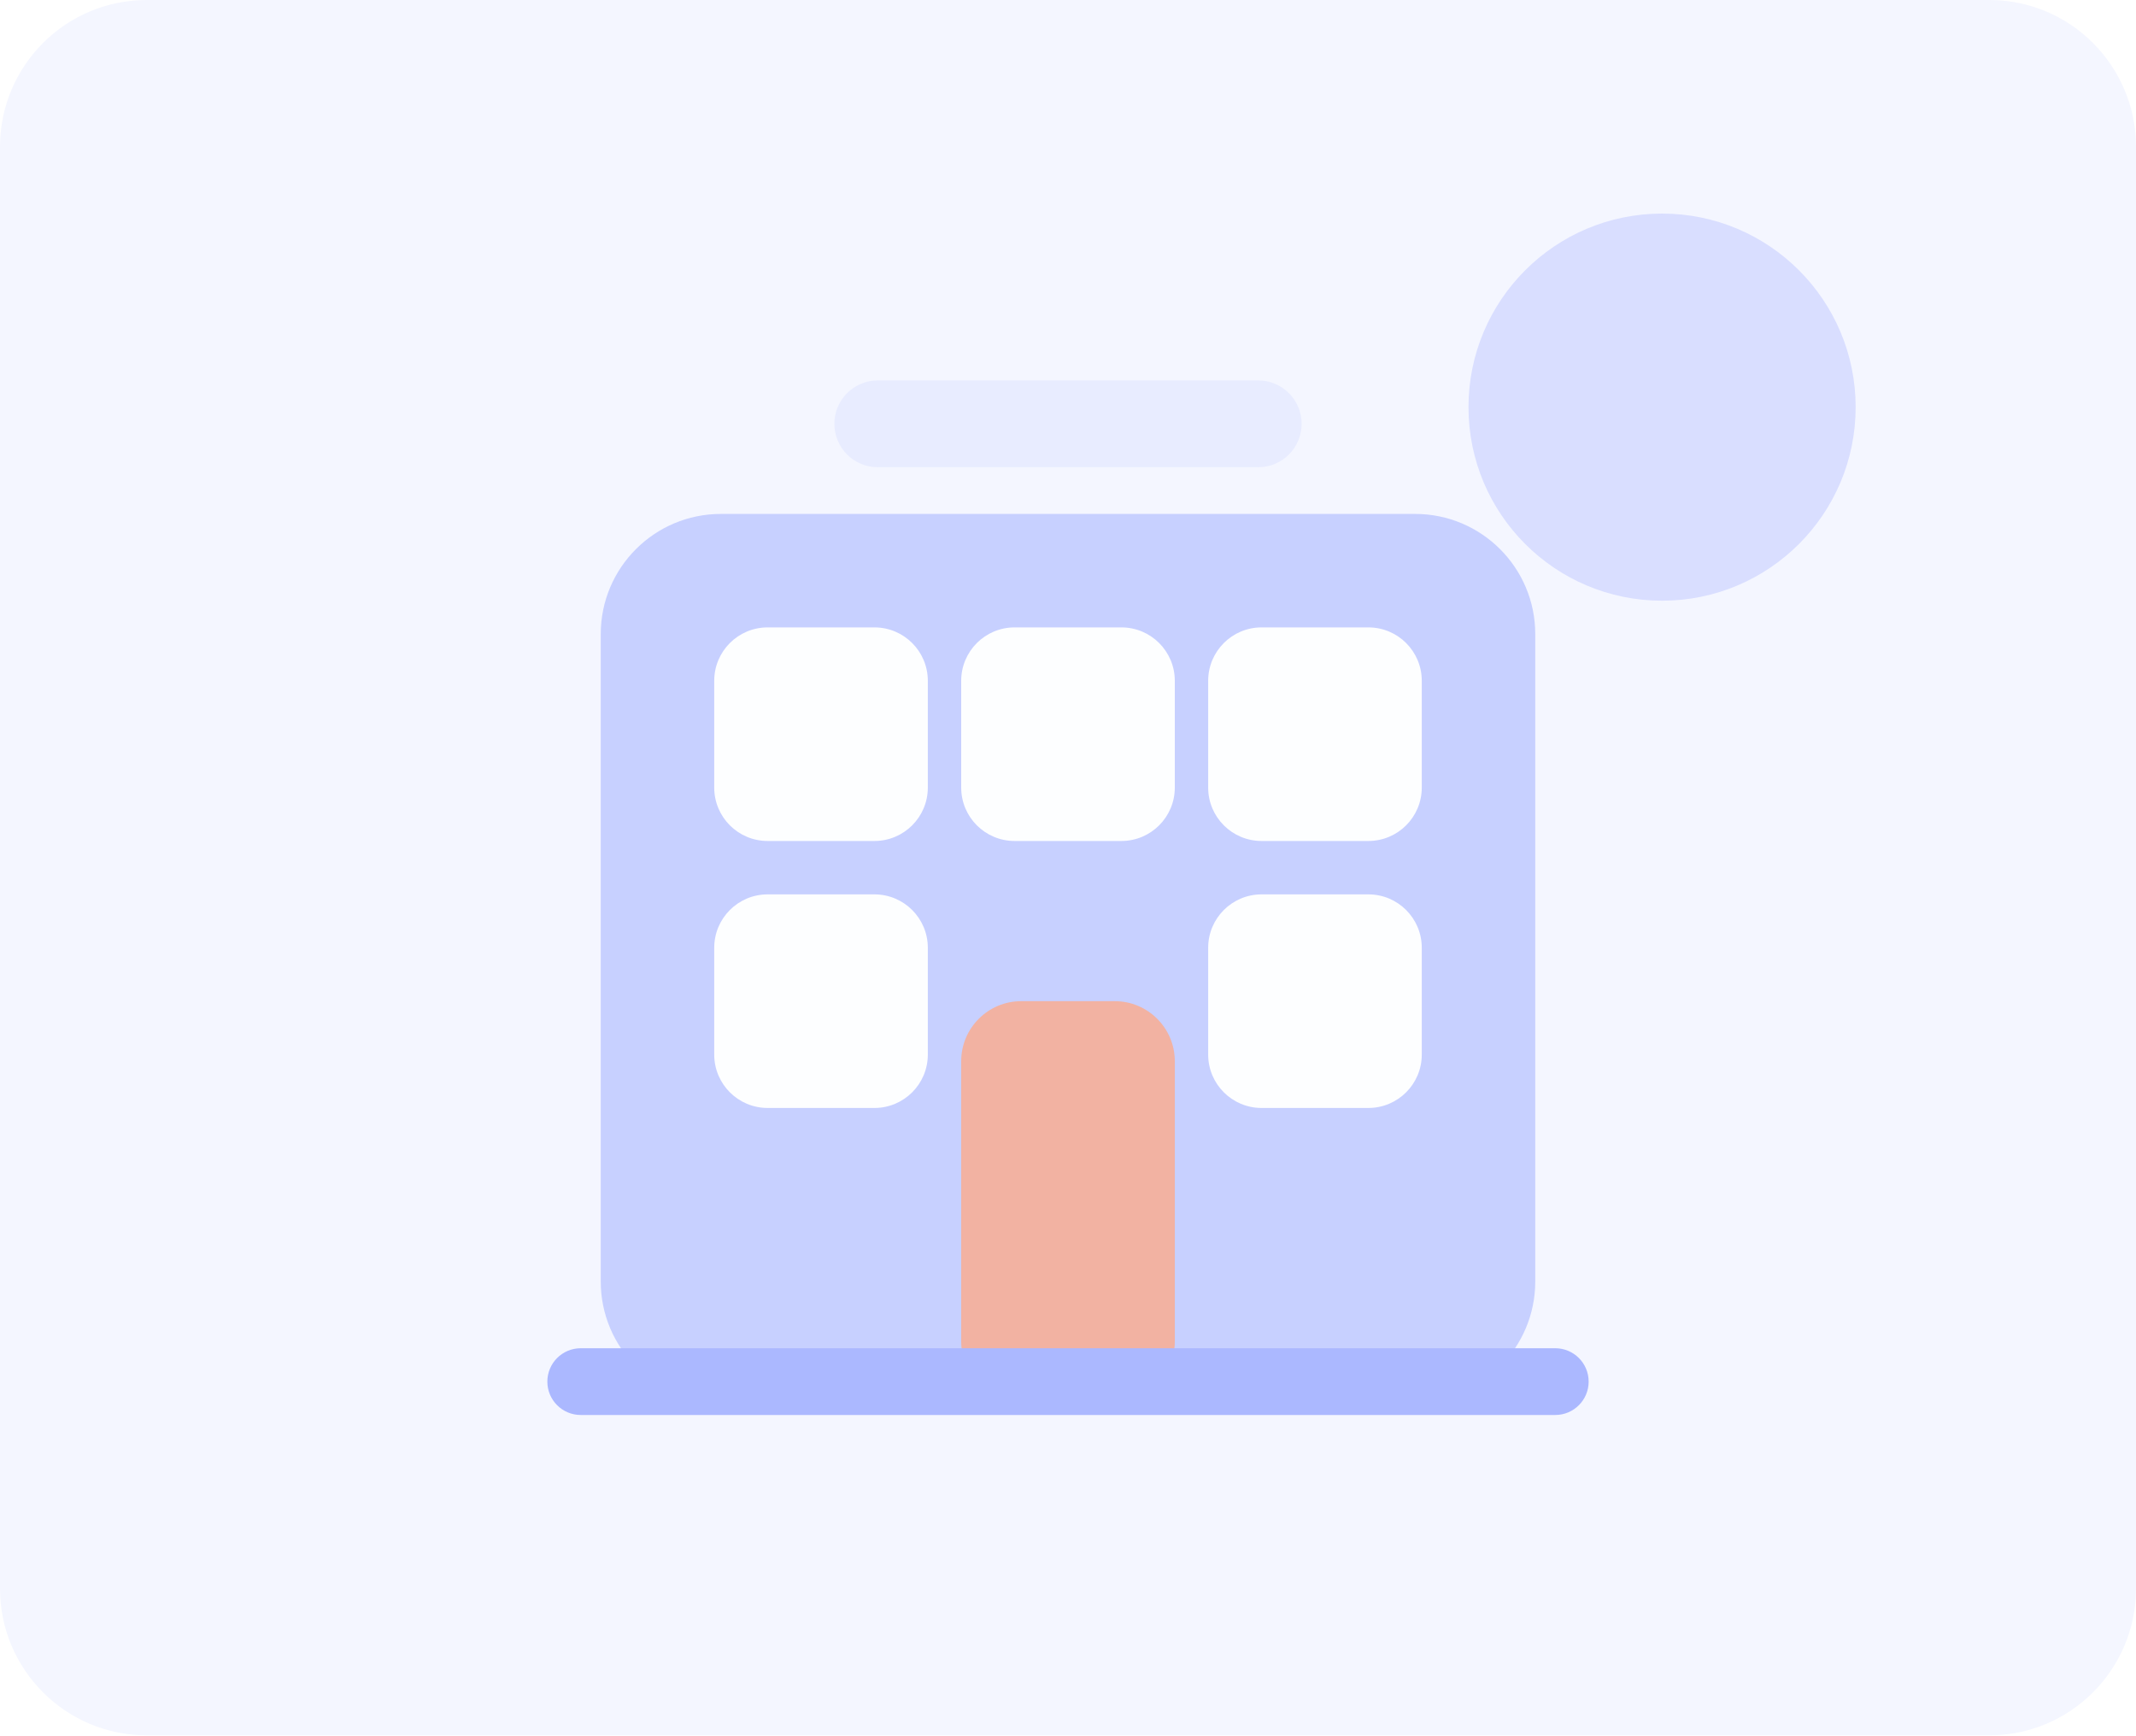
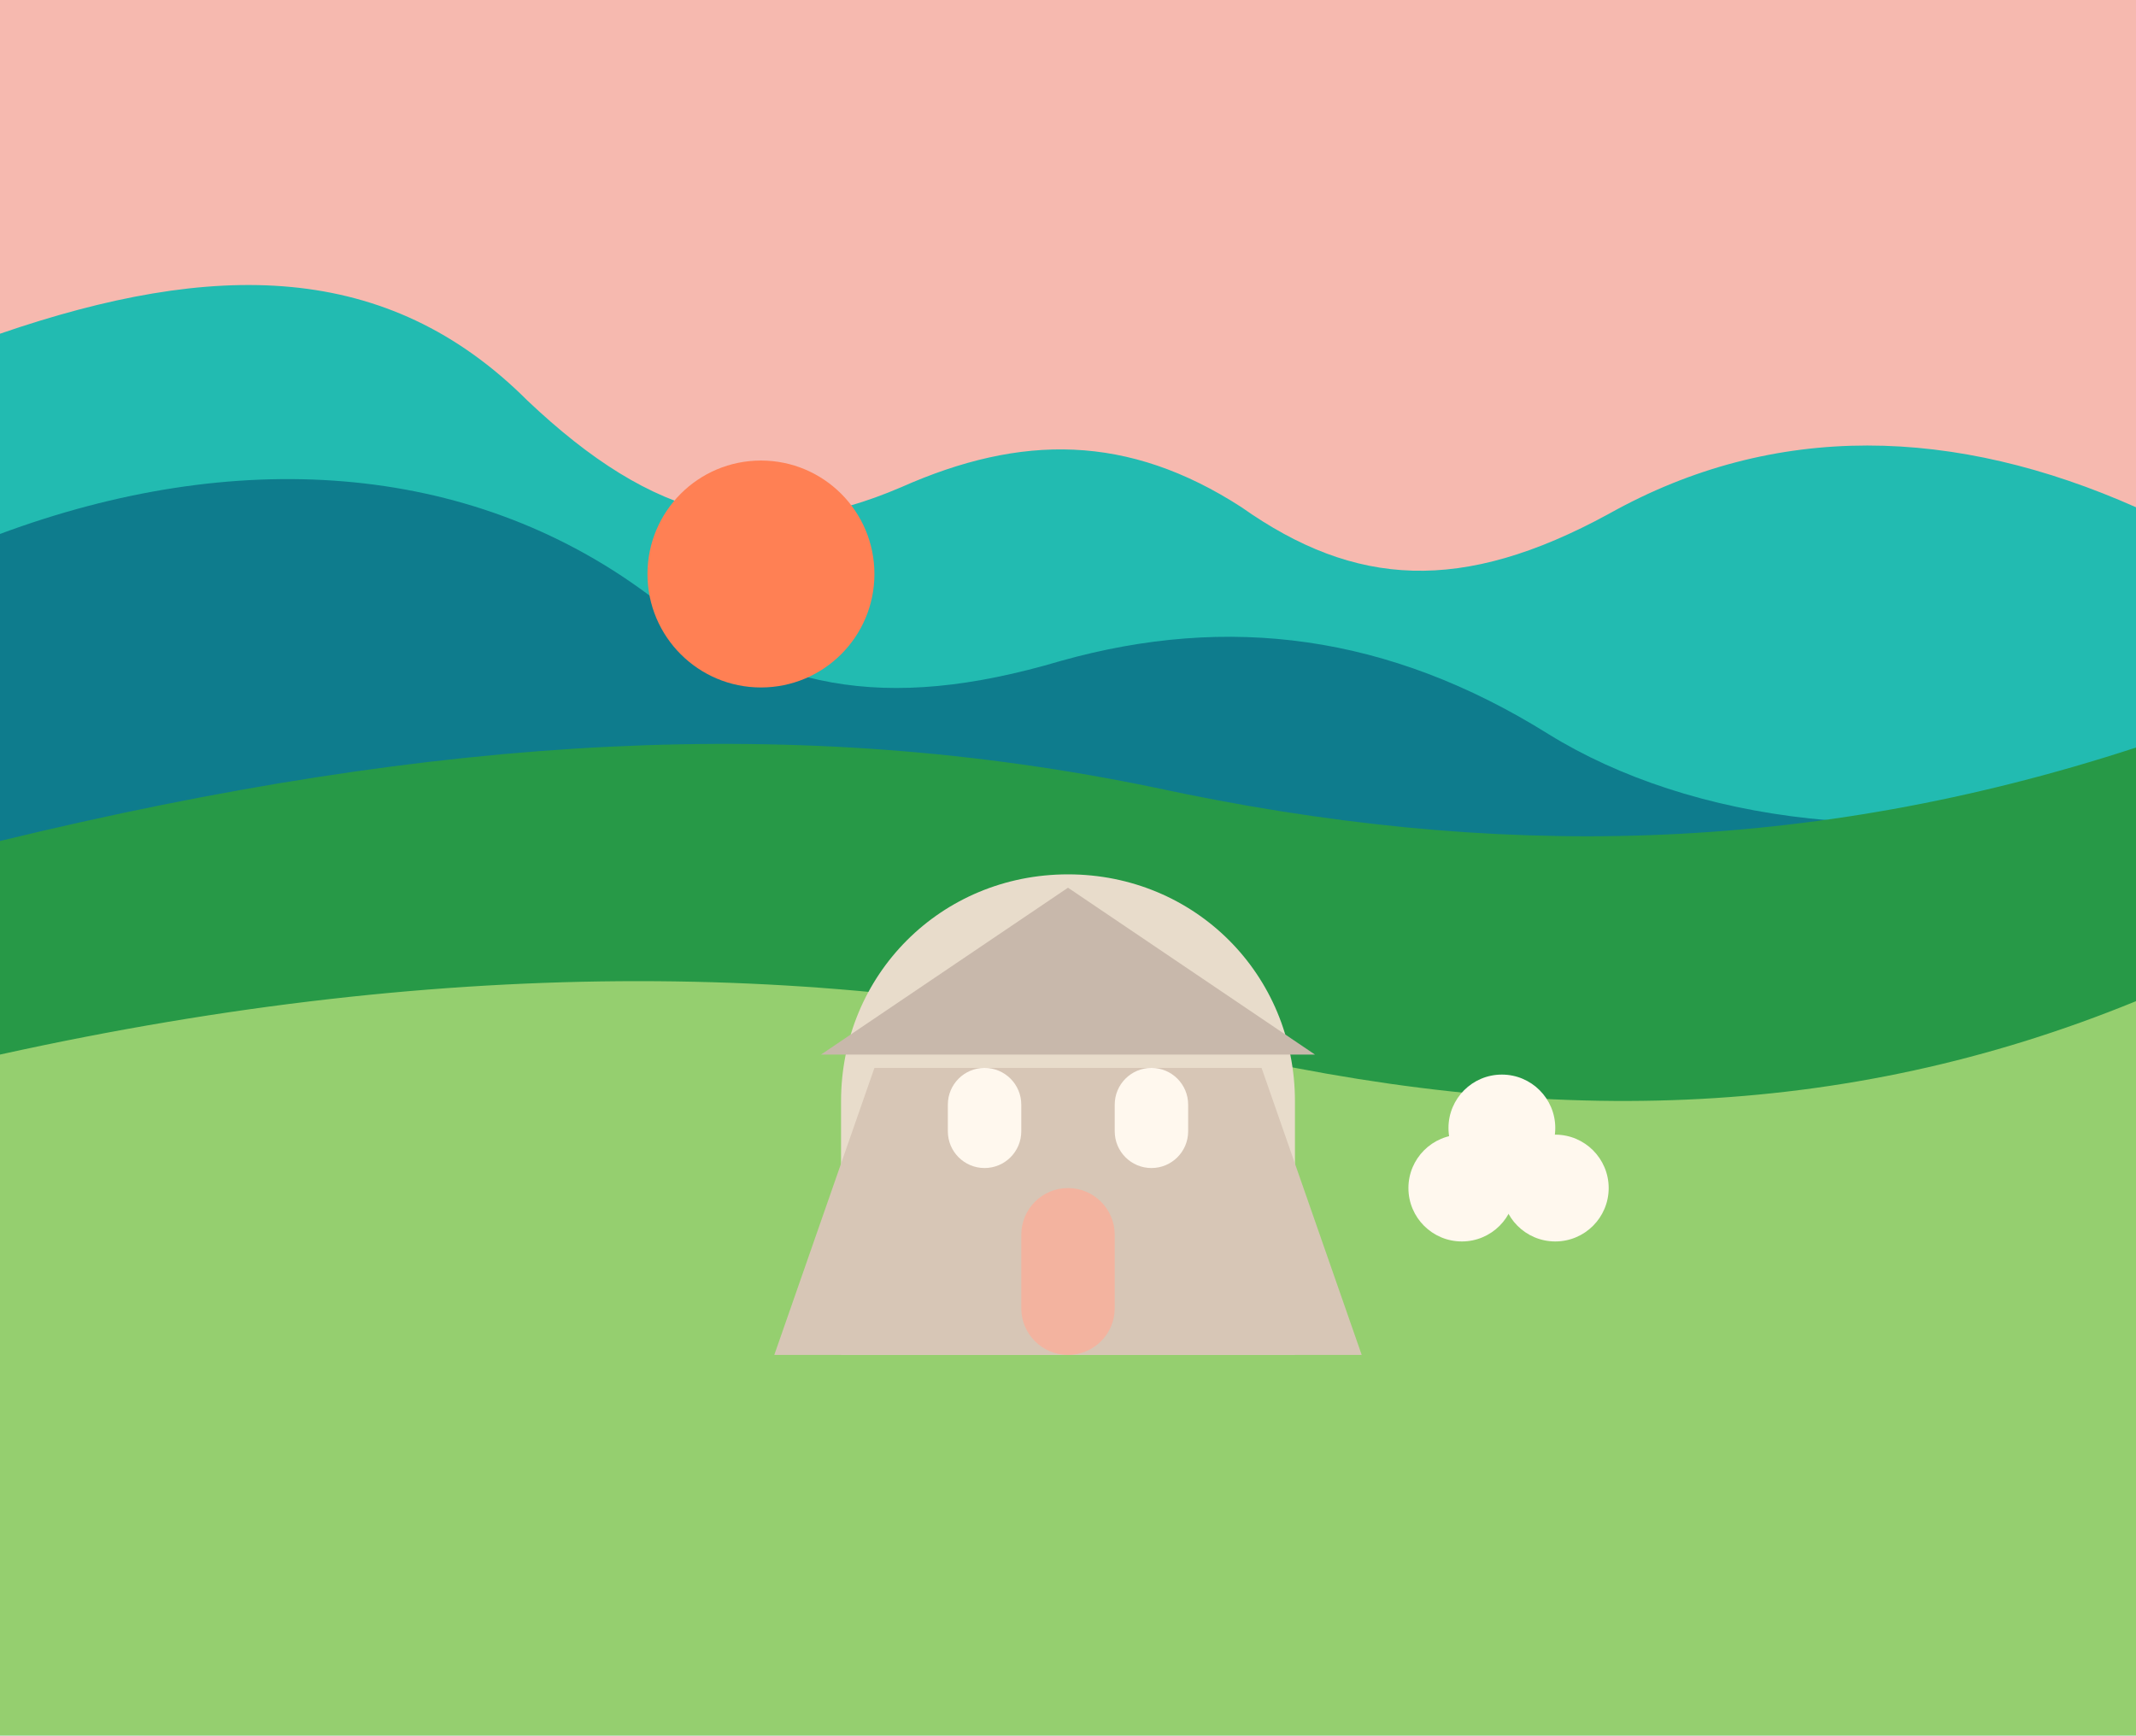
<svg xmlns="http://www.w3.org/2000/svg" width="640" height="520" viewBox="0 0 640 520" fill="none">
-   <rect width="640" height="520" rx="44" fill="#F4F6FF" />
-   <circle cx="498" cy="122" r="58" fill="#D9DEFF" />
-   <rect x="180" y="154" width="280" height="266" rx="36" fill="#C7D0FF" />
-   <rect x="214" y="188" width="64" height="64" rx="16" fill="#FDFEFF" />
-   <rect x="288" y="188" width="64" height="64" rx="16" fill="#FDFEFF" />
-   <rect x="362" y="188" width="64" height="64" rx="16" fill="#FDFEFF" />
-   <rect x="214" y="268" width="64" height="64" rx="16" fill="#FDFEFF" />
-   <rect x="362" y="268" width="64" height="64" rx="16" fill="#FDFEFF" />
-   <rect x="288" y="300" width="64" height="120" rx="18" fill="#F2B2A2" />
-   <rect x="164" y="404" width="312" height="20" rx="10" fill="#ABB8FF" />
-   <rect x="250" y="114" width="140" height="26" rx="13" fill="#E8ECFF" />
+   <rect width="640" height="520" rx="44" fill="#FBF2E8" />
+   <path d="M0 0H640V214C582 198 524 188 430 188C300 188 180 210 0 232V0Z" fill="#F6B9AF" />
+   <path d="M0 100C64 78 116 78 158 120C196 156 228 164 270 146C306 130 338 130 372 152C406 176 438 178 482 154C532 126 586 128 640 152V260H0V100Z" fill="#22BBB1" />
+   <path d="M0 160C70 134 140 138 194 178C230 206 264 214 318 198C368 184 416 190 464 220C506 246 572 256 640 236V316H0V160Z" fill="#0E7C8D" />
+   <circle cx="228" cy="172" r="34" fill="#FF8054" />
+   <path d="M0 252C132 220 240 214 346 236C448 258 542 256 640 224V520H0V252Z" fill="#279947" />
+   <path d="M0 316C136 286 254 288 360 314C462 338 552 336 640 300V520H0V316Z" fill="#95CF6F" />
+   <path d="M252 406V330C252 292 282 262 320 262C358 262 388 292 388 330V406H252Z" fill="#E8DCCB" />
+   <path d="M232 406H408L378 320H262L232 406Z" fill="#D7C6B6" />
+   <path d="M246 316L320 266L394 316H246Z" fill="#C8B8AB" />
+   <rect x="284" y="320" width="22" height="30" rx="11" fill="#FFF8EE" />
+   <rect x="334" y="320" width="22" height="30" rx="11" fill="#FFF8EE" />
+   <rect x="306" y="356" width="28" height="50" rx="14" fill="#F3B39F" />
+   <circle cx="438" cy="356" r="16" fill="#FFF8EE" />
+   <circle cx="450" cy="338" r="16" fill="#FFF8EE" />
+   <circle cx="466" cy="356" r="16" fill="#FFF8EE" />
</svg>
